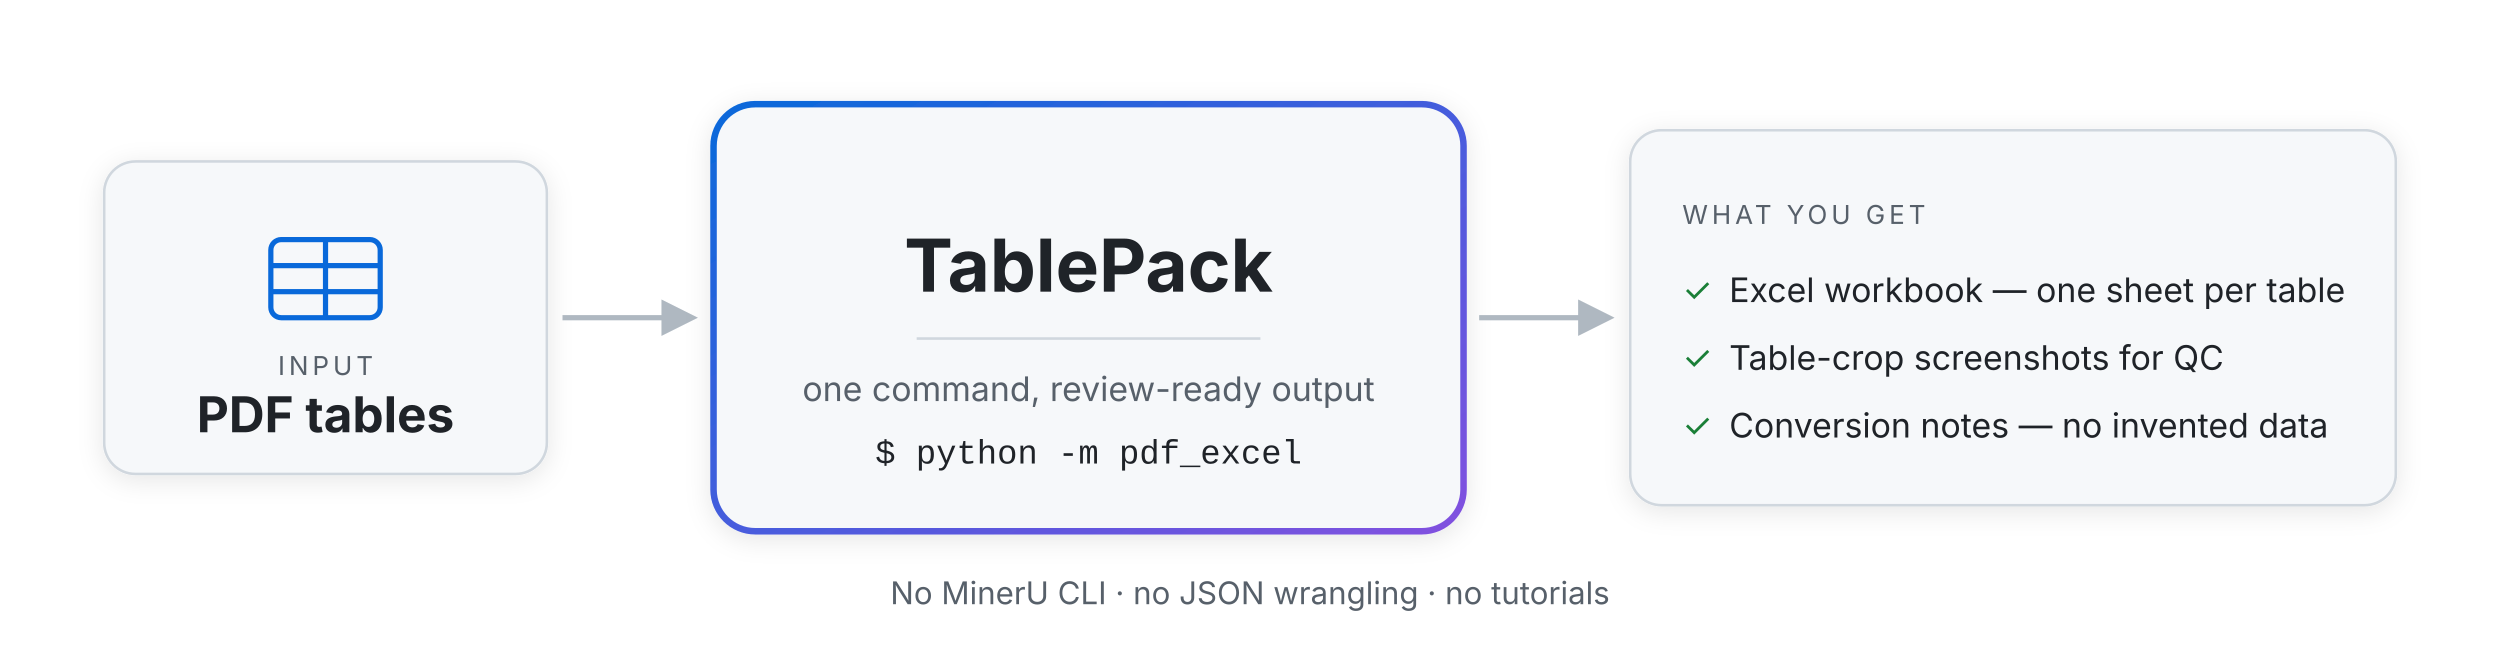
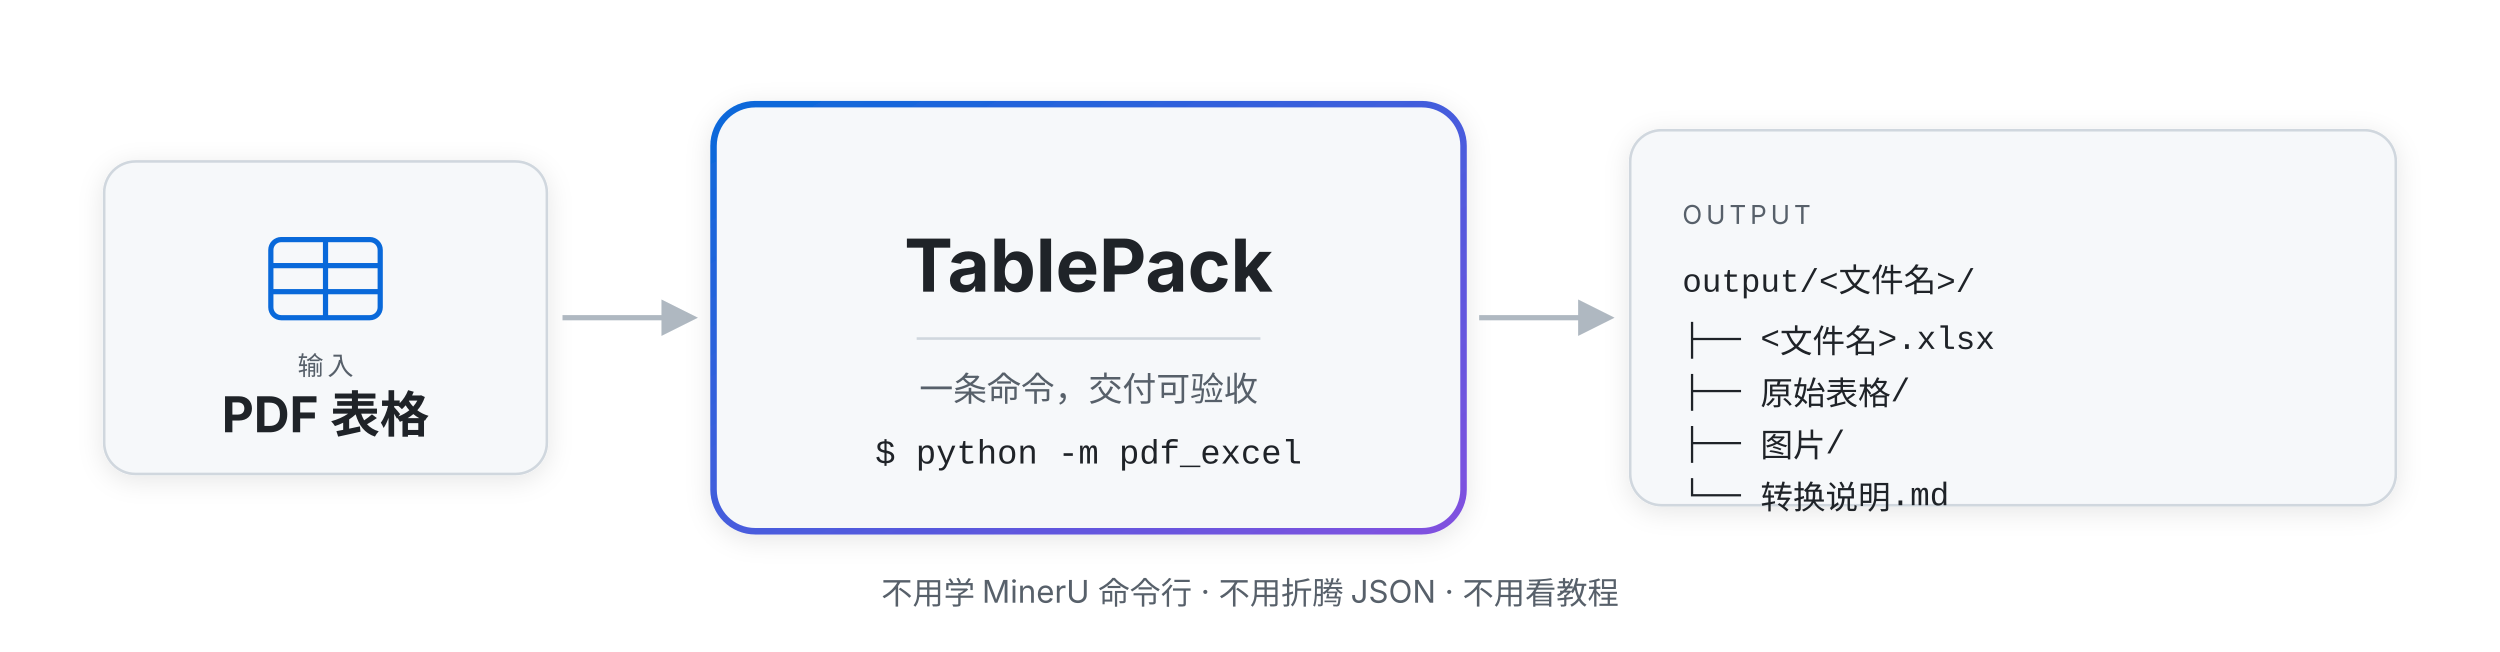
- <svg xmlns="http://www.w3.org/2000/svg" viewBox="0 0 960 250" role="img" aria-label="TablePack workflow: PDF tables to a review-ready Excel package in one command">
+ <svg xmlns="http://www.w3.org/2000/svg" viewBox="0 0 960 250" role="img" aria-label="TablePack 工作流：PDF 表格 → 一条命令 → 可验收的 Excel 交付包">
  <defs>
    <filter id="ds" x="-8%" y="-8%" width="116%" height="124%">
      <feDropShadow dx="0" dy="2" stdDeviation="5" flood-color="#0b1220" flood-opacity="0.10" />
    </filter>
    <linearGradient id="accentGrad" x1="0" y1="0" x2="1" y2="1">
      <stop offset="0%" class="g1" />
      <stop offset="100%" class="g2" />
    </linearGradient>
  </defs>
  <style>
    .card { fill: #f6f8fa; stroke: #d0d7de; stroke-width: 1; }
    .accent { fill: #f6f8fa; stroke: url(#accentGrad); stroke-width: 2.5; }
    .txt { fill: #1f2328; font-family: -apple-system, 'Segoe UI', 'Microsoft YaHei', 'PingFang SC', sans-serif; }
    .sub { fill: #57606a; font-family: -apple-system, 'Segoe UI', 'Microsoft YaHei', 'PingFang SC', sans-serif; }
    .mono { fill: #1f2328; font-family: ui-monospace, 'Cascadia Code', Consolas, 'Courier New', monospace; }
    .arrow { stroke: #afb8c1; stroke-width: 2; fill: none; }
    .arrowhead { fill: #afb8c1; }
    .line { stroke: #d0d7de; stroke-width: 1; }
-     .check { fill: #1a7f37; font-family: -apple-system, 'Segoe UI', sans-serif; }
    .ic { stroke: #0969da; fill: none; stroke-width: 2; }
    .g1 { stop-color: #0969da; }
    .g2 { stop-color: #8250df; }
    @media (prefers-color-scheme: dark) {
      .card { fill: #161b22; stroke: #30363d; }
      .accent { fill: #161b22; }
      .txt { fill: #e6edf3; }
      .sub { fill: #8b949e; }
      .mono { fill: #e6edf3; }
      .arrow { stroke: #6e7681; }
      .arrowhead { fill: #6e7681; }
      .line { stroke: #30363d; }
-       .check { fill: #3fb950; }
      .ic { stroke: #4493f8; }
      .g1 { stop-color: #4493f8; }
      .g2 { stop-color: #a371f7; }
    }
  </style>
  <rect x="40" y="62" width="170" height="120" rx="12" class="card" filter="url(#ds)" />
  <rect x="104" y="92" width="42" height="30" rx="4" class="ic" />
  <line x1="104" y1="102" x2="146" y2="102" class="ic" />
  <line x1="104" y1="112" x2="146" y2="112" class="ic" />
  <line x1="125" y1="92" x2="125" y2="122" class="ic" />
-   <text x="125" y="144" text-anchor="middle" font-size="10" letter-spacing="1.5" class="sub">INPUT</text>
-   <text x="125" y="166" text-anchor="middle" font-size="19" font-weight="700" class="txt">PDF tables</text>
+   <text x="125" y="144" text-anchor="middle" font-size="10" letter-spacing="1.5" class="sub">输入</text>
+   <text x="125" y="166" text-anchor="middle" font-size="19" font-weight="700" class="txt">PDF 表格</text>
  <line x1="216" y1="122" x2="256" y2="122" class="arrow" />
  <polygon points="268,122 254,115 254,129" class="arrowhead" />
  <rect x="274" y="40" width="288" height="164" rx="16" class="accent" filter="url(#ds)" />
  <text x="418" y="112" text-anchor="middle" font-size="28" font-weight="700" class="txt">TablePack</text>
  <line x1="352" y1="130" x2="484" y2="130" class="line" />
-   <text x="418" y="154" text-anchor="middle" font-size="13" class="sub">one command, review-ready output</text>
+   <text x="418" y="154" text-anchor="middle" font-size="13" class="sub">一条命令，交付可验收</text>
  <text x="418" y="178" text-anchor="middle" font-size="13" class="mono">$ python -m pdf_excel</text>
  <line x1="568" y1="122" x2="608" y2="122" class="arrow" />
  <polygon points="620,122 606,115 606,129" class="arrowhead" />
  <rect x="626" y="50" width="294" height="144" rx="12" class="card" filter="url(#ds)" />
-   <text x="646" y="86" font-size="10" letter-spacing="1.5" class="sub">WHAT YOU GET</text>
-   <text x="646" y="116" font-size="13" class="check">✓</text>
-   <text x="664" y="116" font-size="13" class="txt">Excel workbook — one sheet per table</text>
-   <text x="646" y="142" font-size="13" class="check">✓</text>
-   <text x="664" y="142" font-size="13" class="txt">Table-crop screenshots for QC</text>
-   <text x="646" y="168" font-size="13" class="check">✓</text>
-   <text x="664" y="168" font-size="13" class="txt">Conversion notes — no invented data</text>
-   <text x="480" y="232" text-anchor="middle" font-size="12" class="sub">No MinerU CLI · no JSON wrangling · no tutorials</text>
+   <text x="646" y="86" font-size="10" letter-spacing="1.5" class="sub">OUTPUT</text>
+   <text x="646" y="112" font-size="12.5" class="mono sub">output/&lt;文件名&gt;/</text>
+   <text x="646" y="134" font-size="12.5" class="mono">├── &lt;文件名&gt;.xlsx</text>
+   <text x="646" y="154" font-size="12.5" class="mono">├── 原始表格/</text>
+   <text x="646" y="174" font-size="12.5" class="mono">├── 图片/</text>
+   <text x="646" y="194" font-size="12.5" class="mono">└── 转换说明.md</text>
+   <text x="480" y="232" text-anchor="middle" font-size="12" class="sub">不用学 MinerU 命令行 · 不用折腾 JSON · 不用看教程</text>
</svg>
